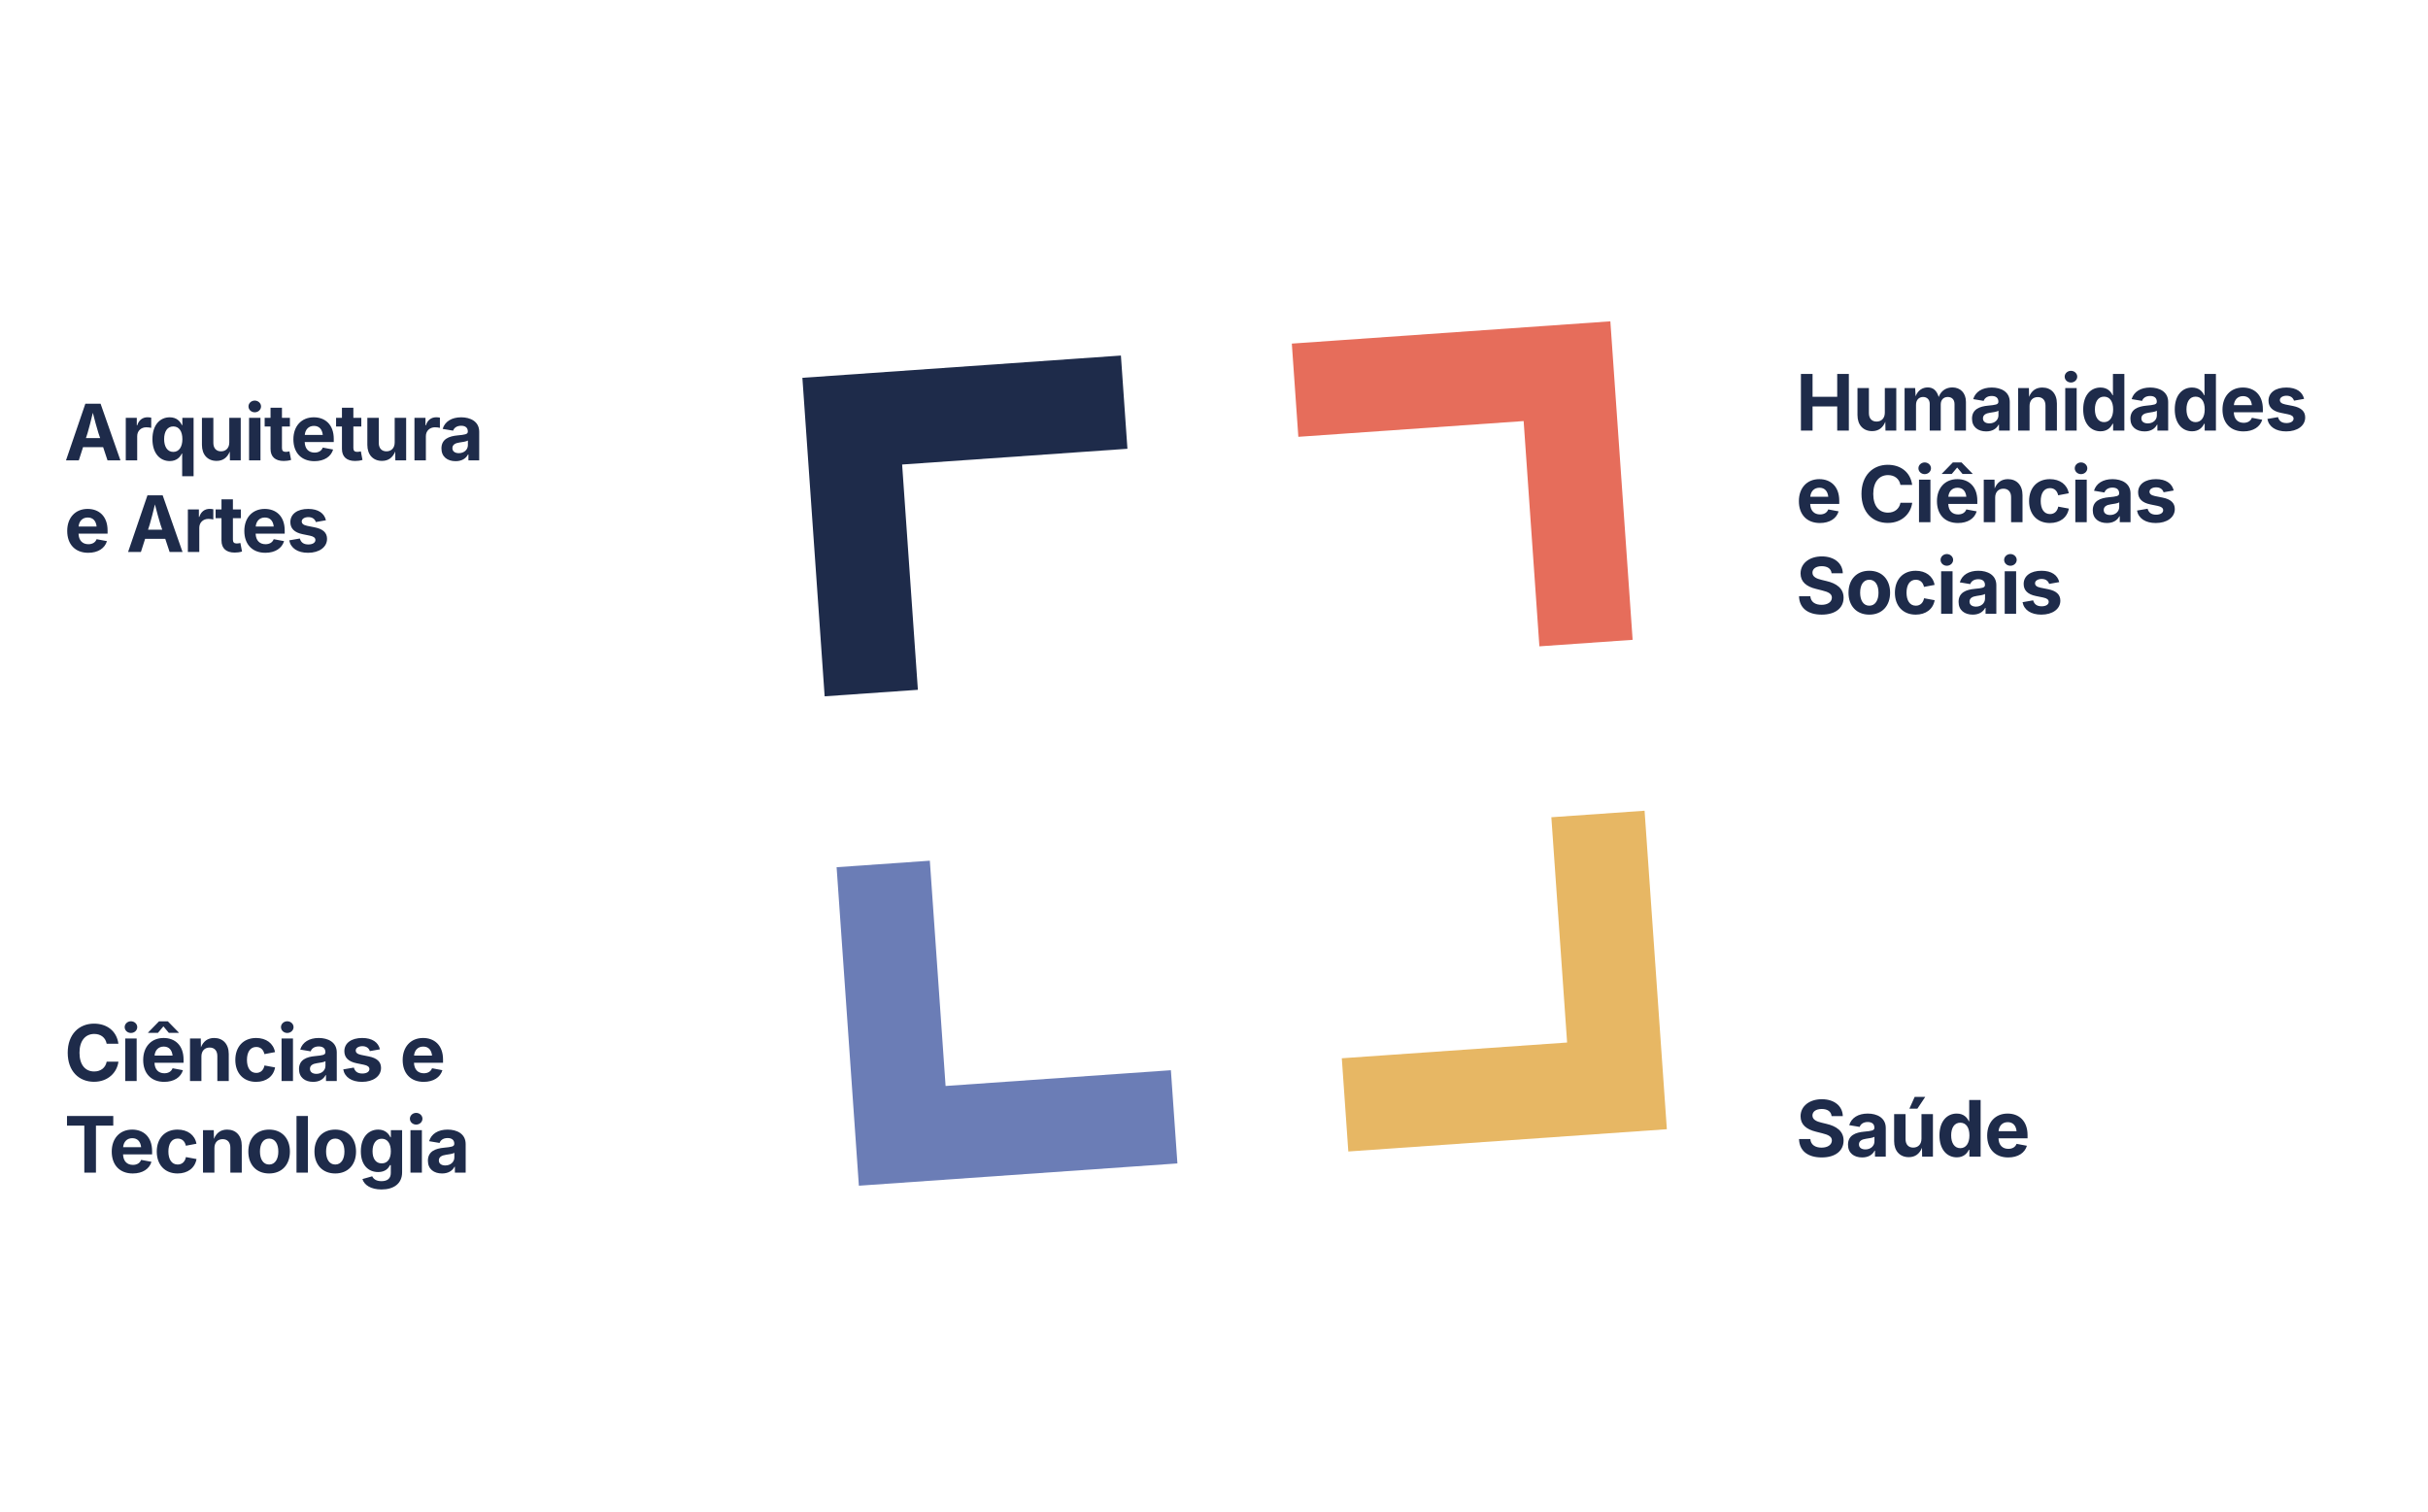
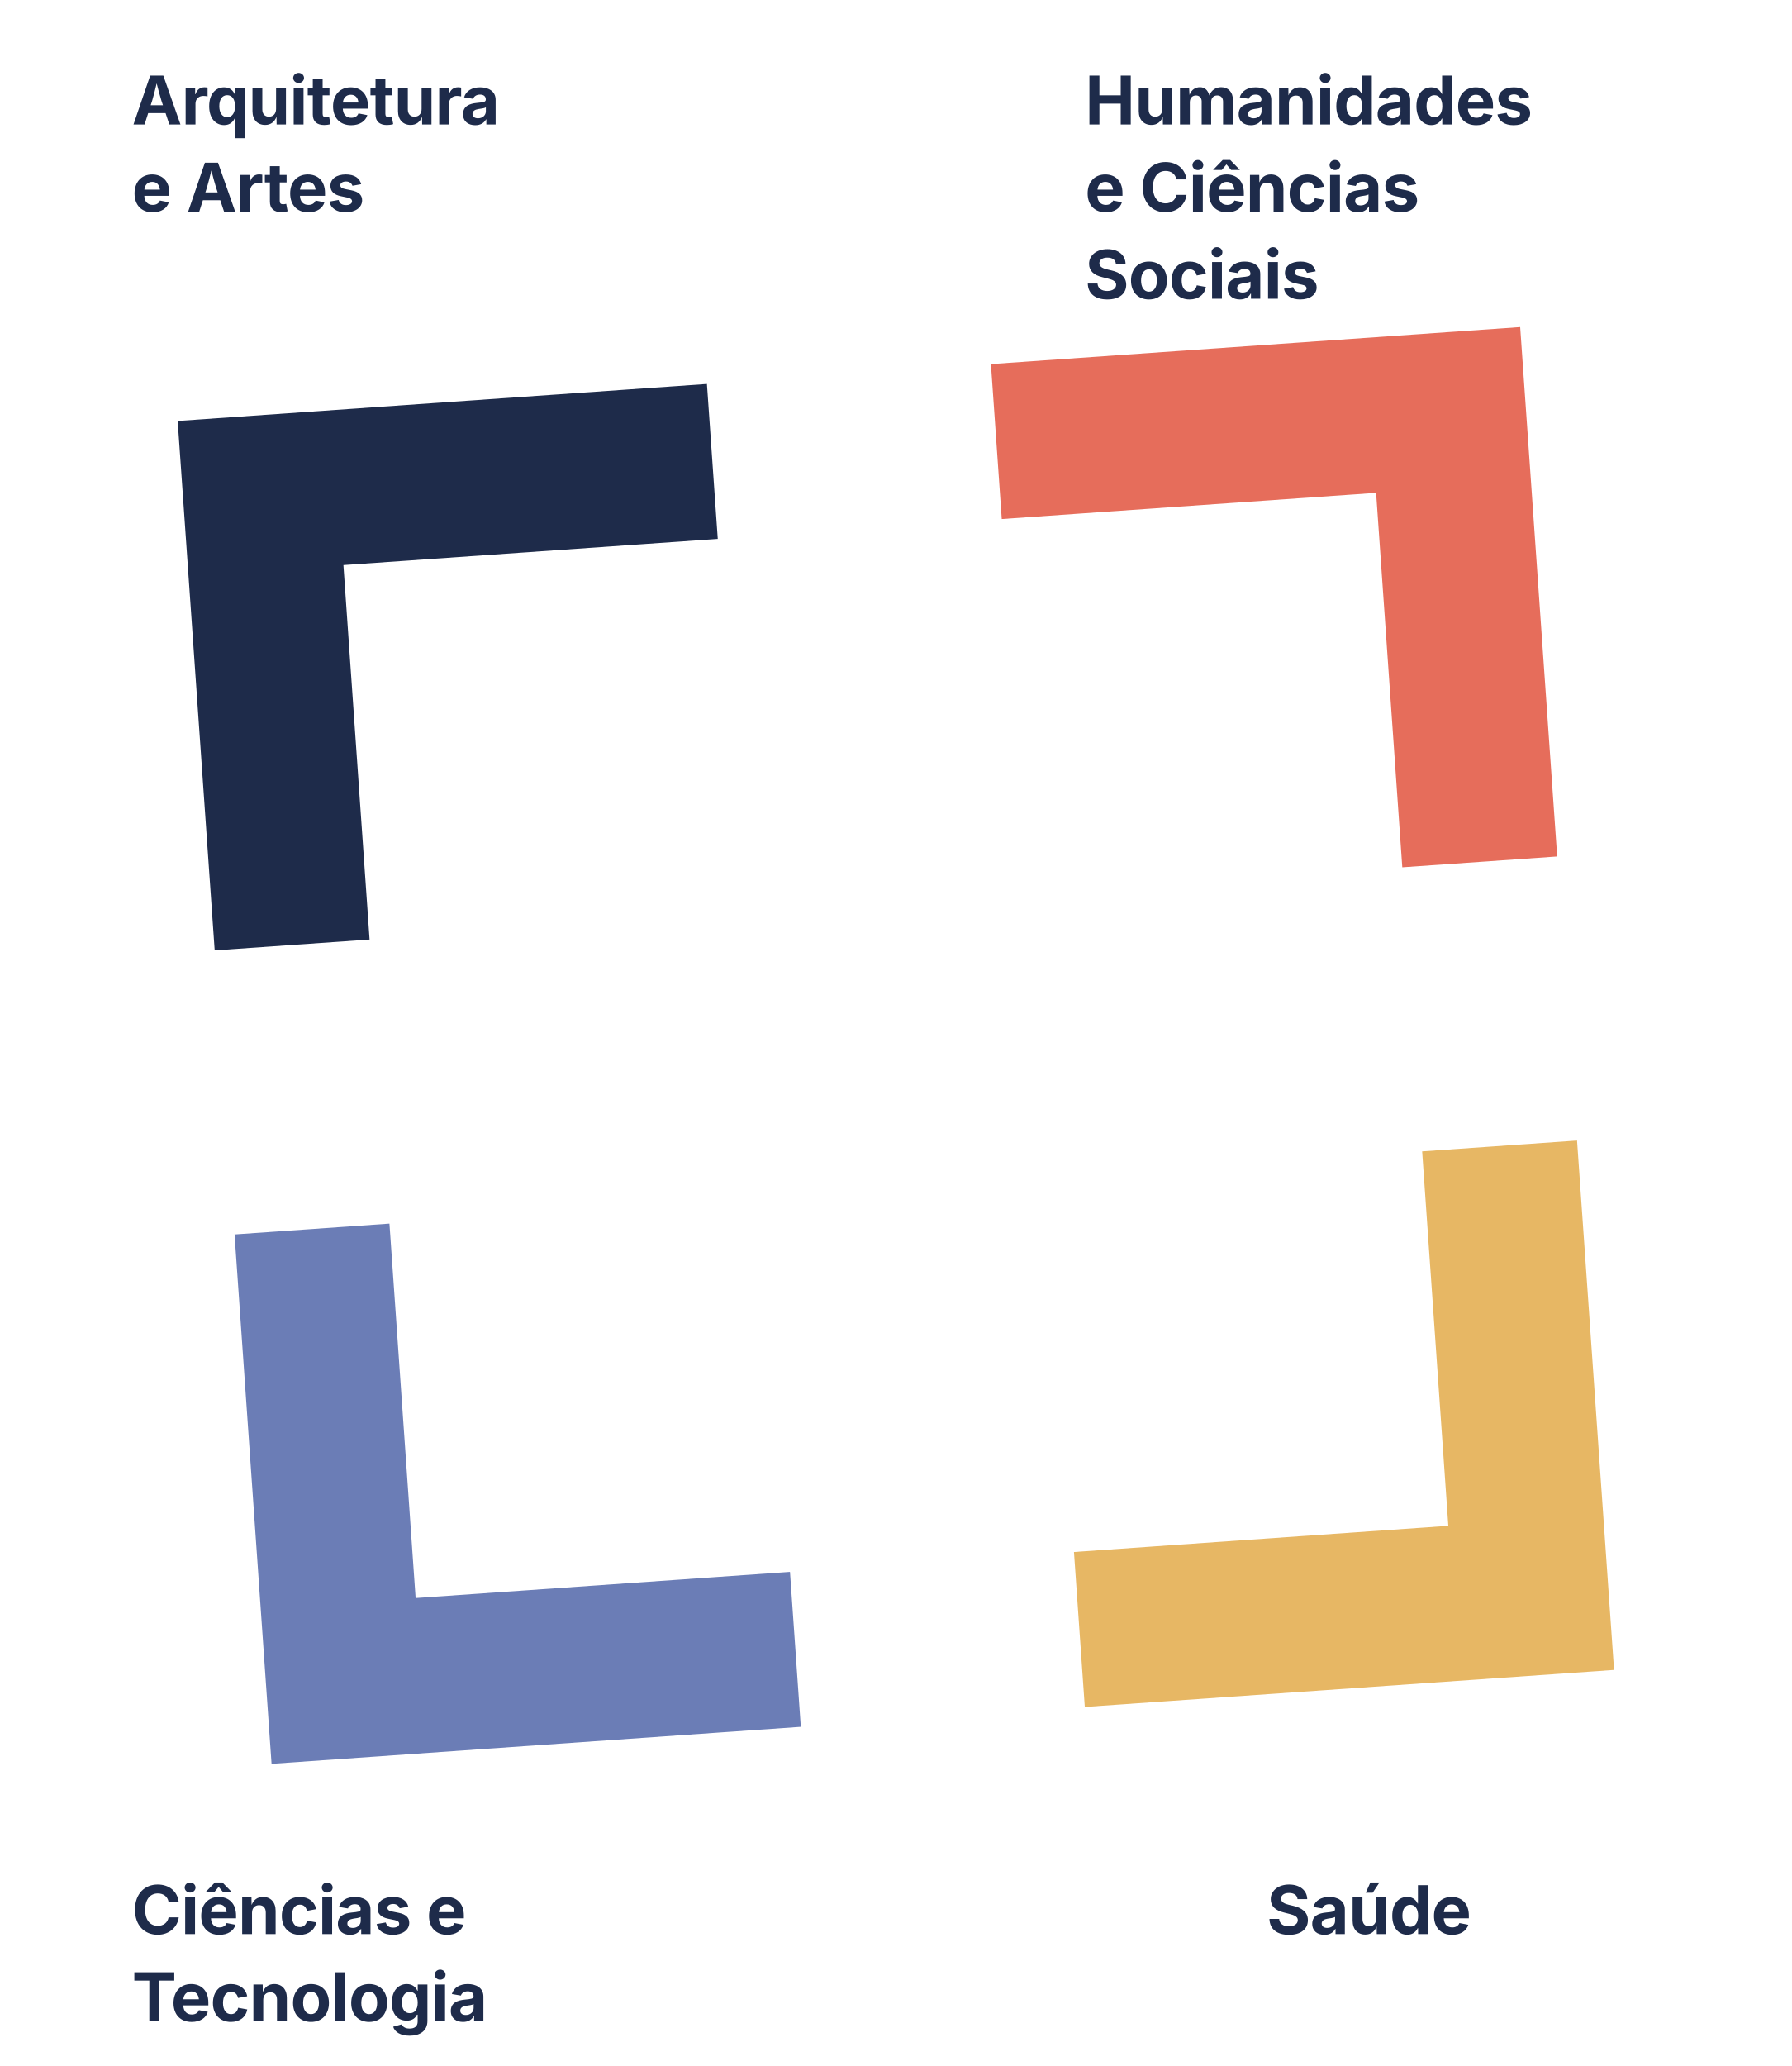
- <svg xmlns="http://www.w3.org/2000/svg" width="1060" height="660" viewBox="0 0 1060 660" role="img" aria-labelledby="titulo descricao">
-   <g id="simbolo-oficial" transform="translate(335 125) scale(3.4)">
+ <svg xmlns="http://www.w3.org/2000/svg" width="720" height="830" viewBox="0 0 720 830" role="img" aria-labelledby="titulo descricao">
+   <g fill="#1E2B4A" font-family="Inter, Arial, Helvetica, sans-serif" font-weight="700" font-size="27" letter-spacing="-0.25">
+     <text id="texto-arquitetura" x="53" y="50">
+       <tspan x="53">Arquitetura</tspan>
+       <tspan x="53" dy="35">e Artes</tspan>
+     </text>
+     <text id="texto-humanidades" x="436" y="50">
+       <tspan x="436">Humanidades</tspan>
+       <tspan x="436" dy="35">e Ciências</tspan>
+       <tspan x="436" dy="35">Sociais</tspan>
+     </text>
+   </g>
+   <g id="simbolo-oficial-ampliado" transform="translate(48 108) scale(5.2)">
    <g transform="rotate(-4 60 60)" fill="none" stroke-width="12" stroke-linecap="square" stroke-linejoin="miter">
      <path id="arquitetura-artes" d="M 43 14 H 14 V 43" stroke="#1E2B4A" />
      <path id="humanidades-sociais" d="M 77 14 H 106 V 43" stroke="#E66D5B" />
      <path id="ciencias-tecnologia" d="M 14 77 V 106 H 43" stroke="#6B7DB6" />
      <path id="saude" d="M 106 77 V 106 H 77" stroke="#E7B764" />
    </g>
  </g>
-   <g id="designacoes" fill="#1E2B4A" font-family="Inter, Arial, Helvetica, sans-serif" font-size="34" font-weight="700" letter-spacing="-0.6">
-     <text id="designacao-arquitetura" x="28" y="201">
-       <tspan x="28" dy="0">Arquitetura</tspan>
-       <tspan x="28" dy="40">e Artes</tspan>
+   <g fill="#1E2B4A" font-family="Inter, Arial, Helvetica, sans-serif" font-weight="700" font-size="27" letter-spacing="-0.25">
+     <text id="texto-ciencias" x="53" y="777">
+       <tspan x="53">Ciências e</tspan>
+       <tspan x="53" dy="35">Tecnologia</tspan>
    </text>
-     <text id="designacao-humanidades" x="784" y="188">
-       <tspan x="784" dy="0">Humanidades</tspan>
-       <tspan x="784" dy="40">e Ciências</tspan>
-       <tspan x="784" dy="40">Sociais</tspan>
-     </text>
-     <text id="designacao-ciencias" x="28" y="472">
-       <tspan x="28" dy="0">Ciências e</tspan>
-       <tspan x="28" dy="40">Tecnologia</tspan>
-     </text>
-     <text id="designacao-saude" x="784" y="505">Saúde</text>
+     <text id="texto-saude" x="509" y="777">Saúde</text>
  </g>
</svg>
